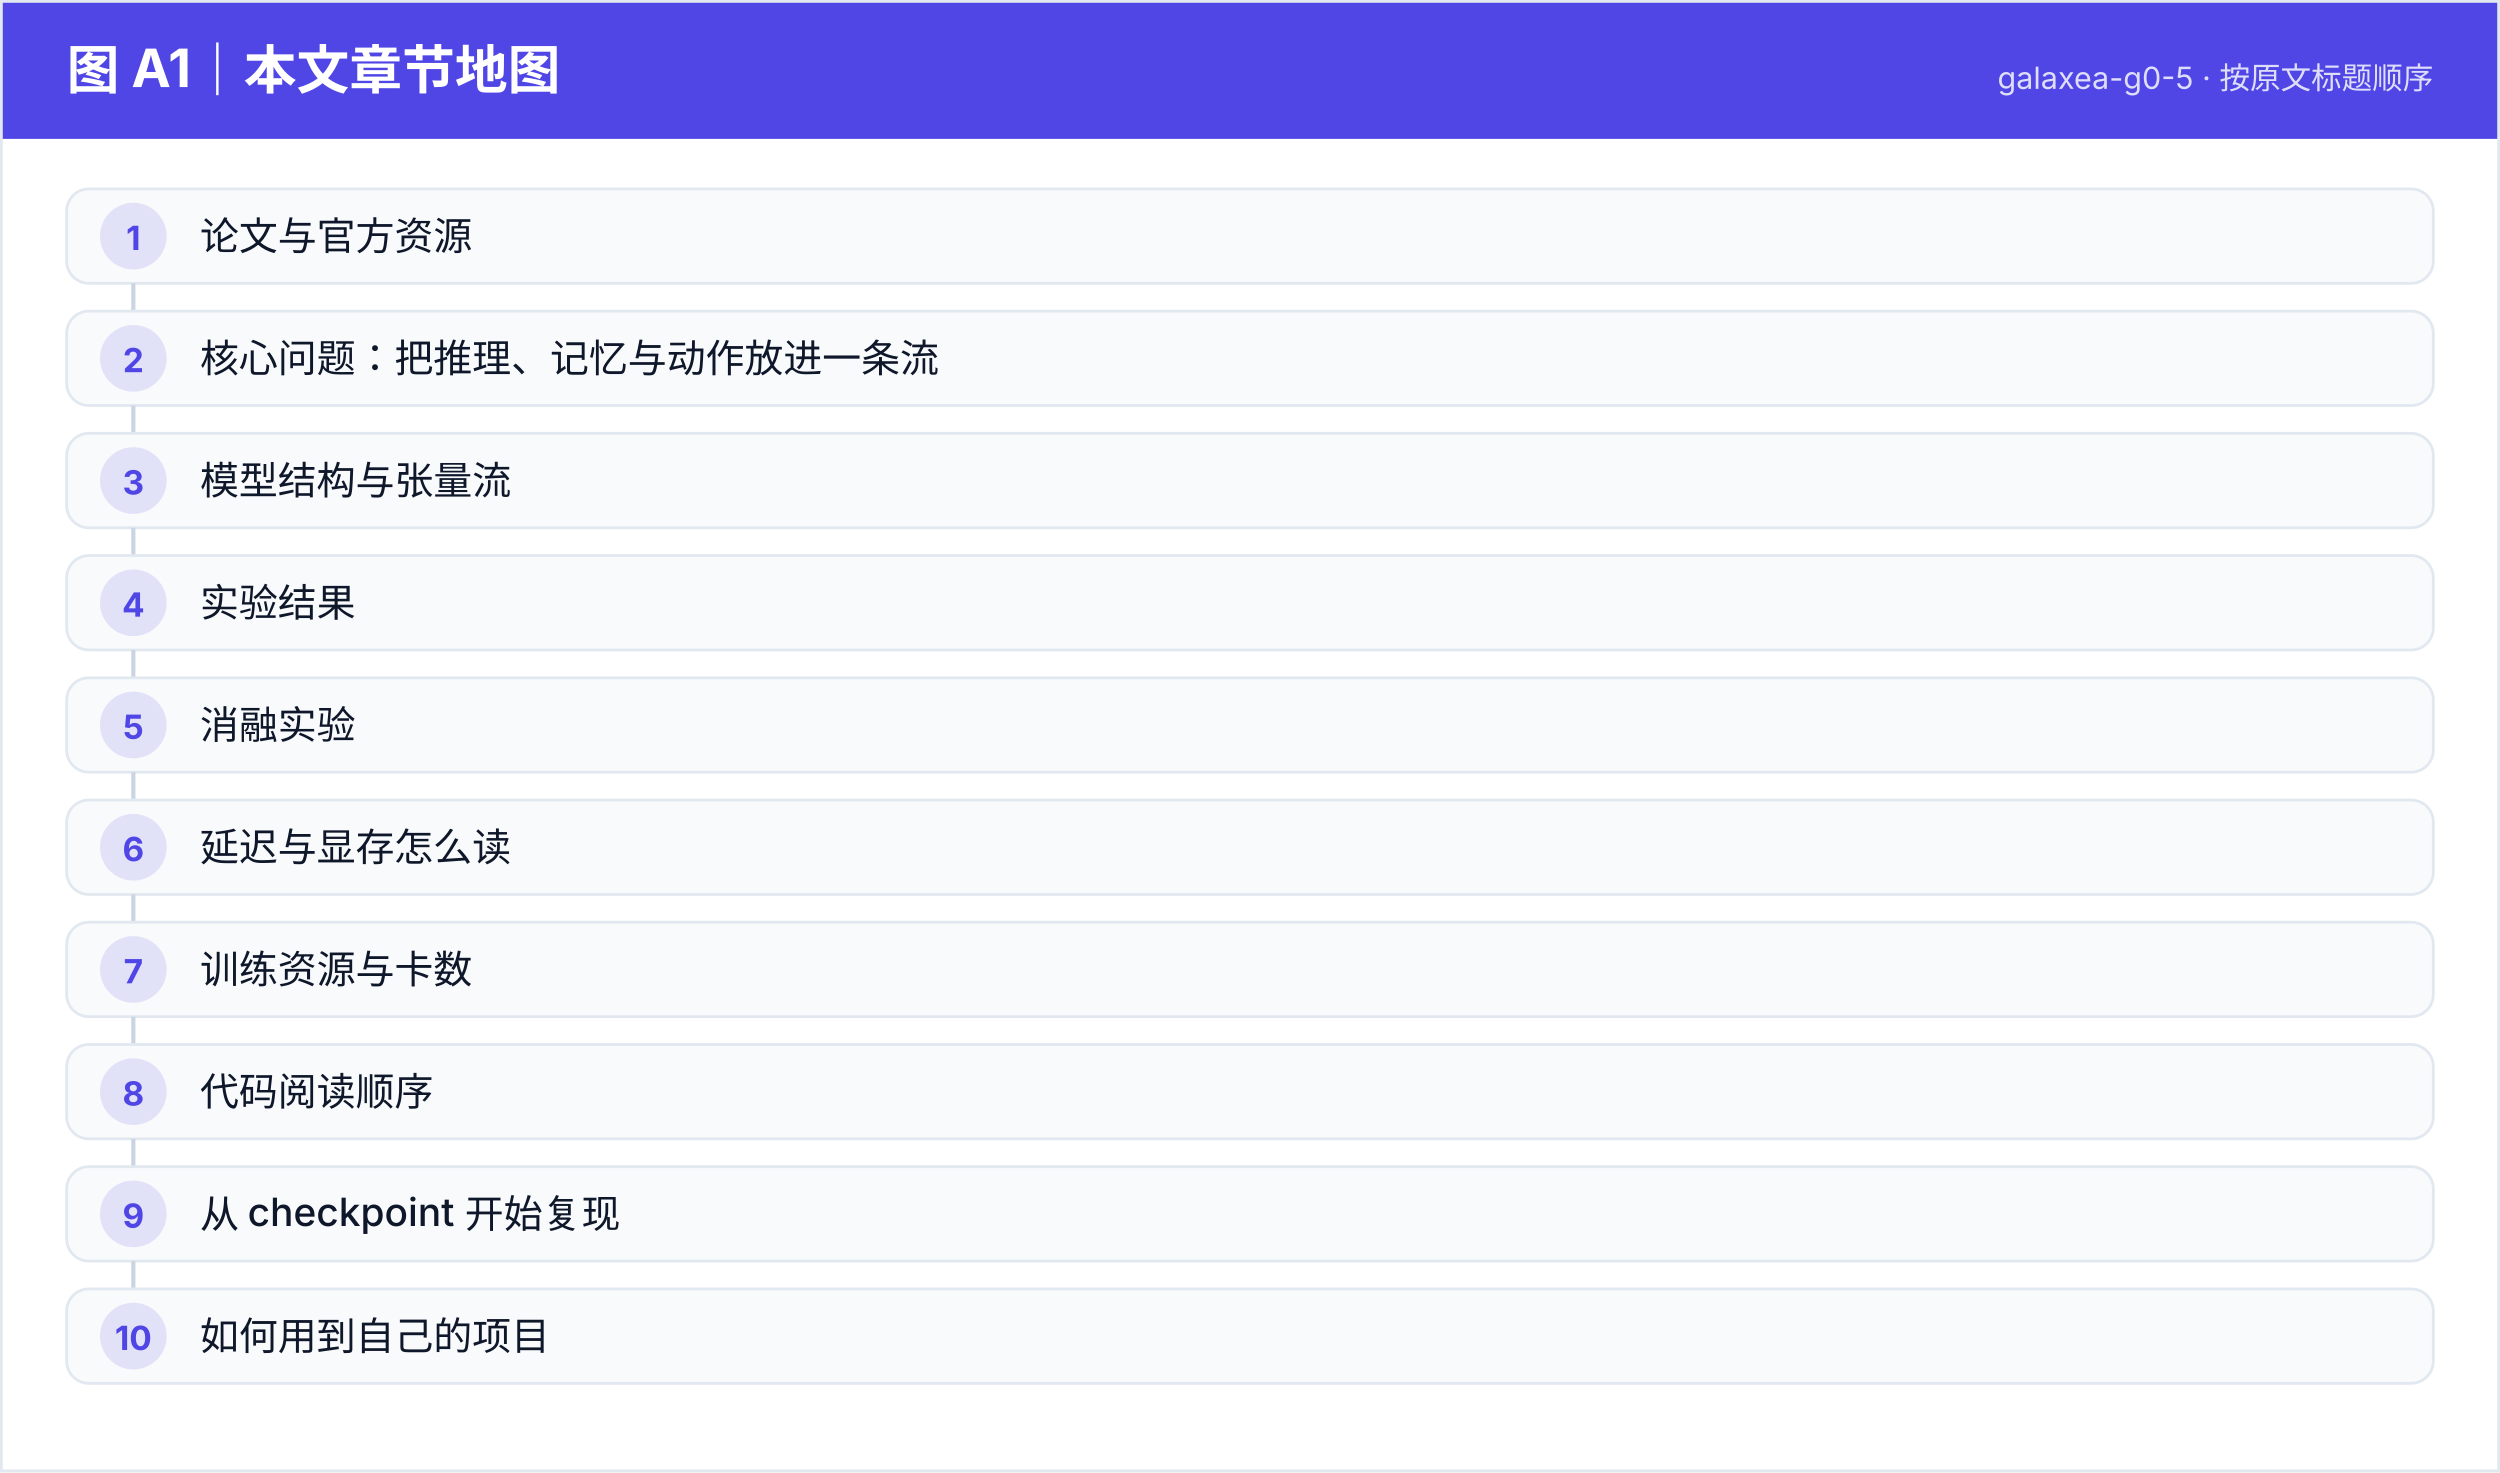
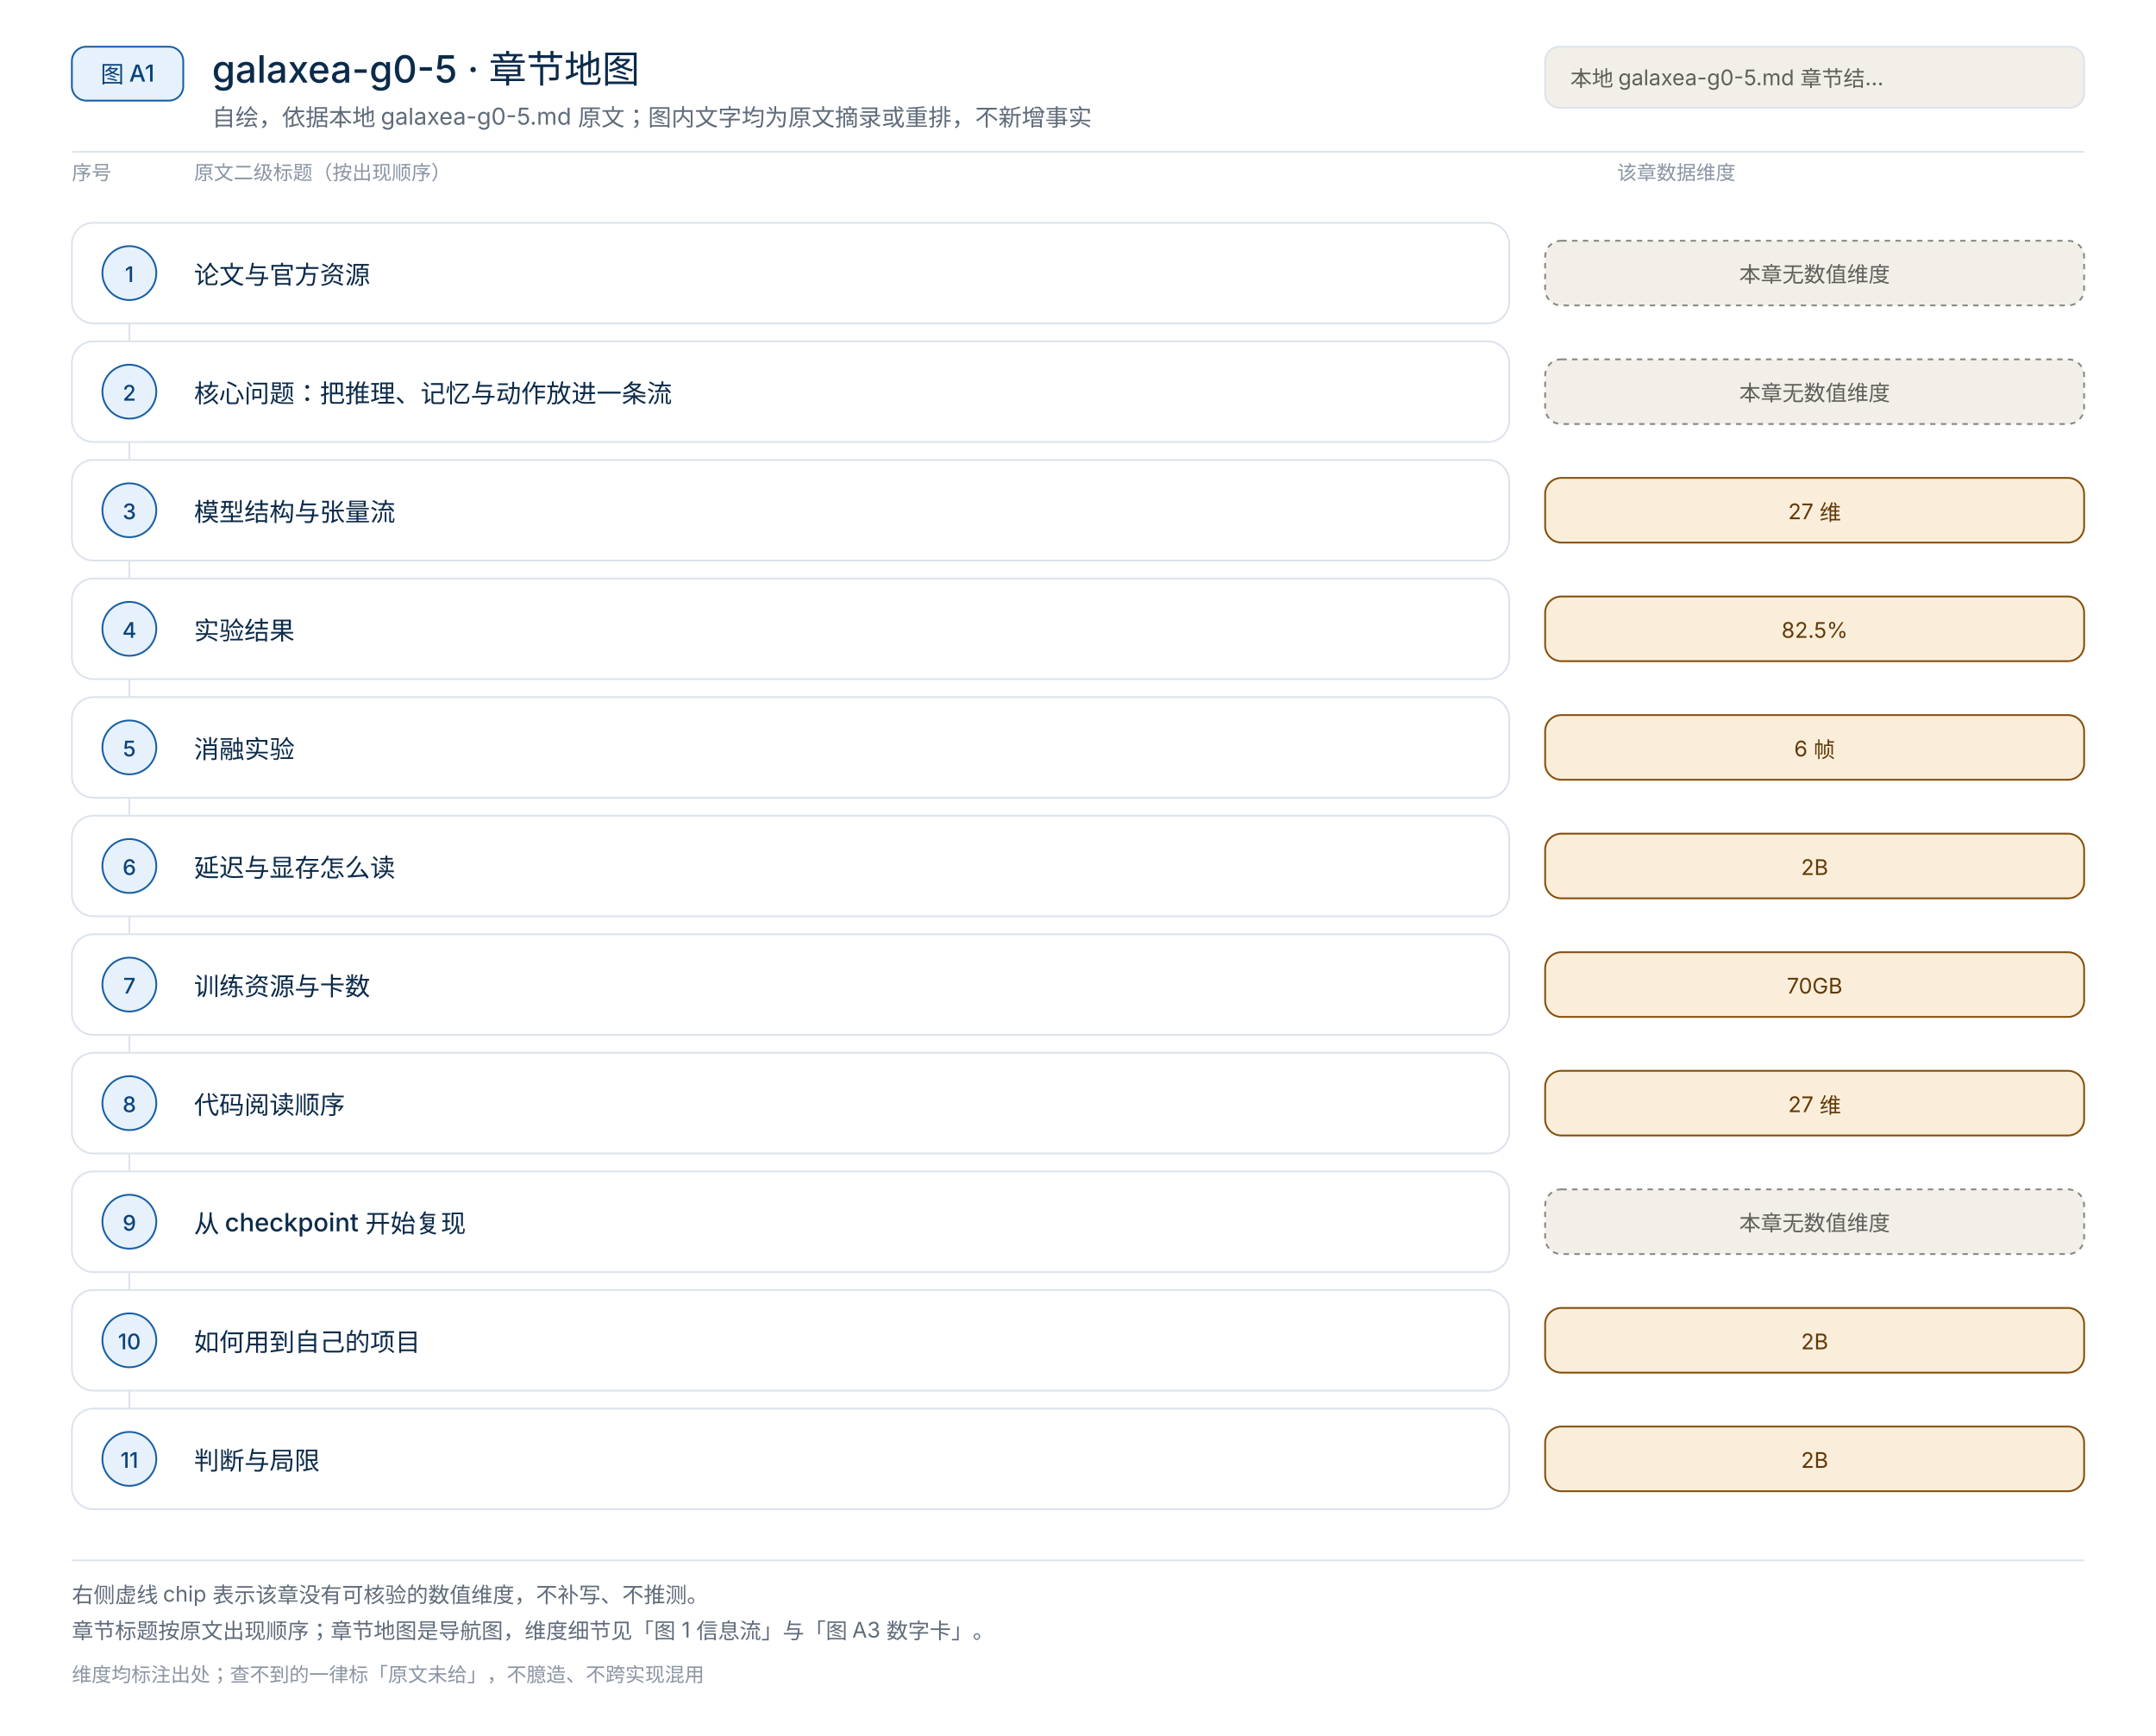
- <svg xmlns="http://www.w3.org/2000/svg" viewBox="0 0 900 530" width="900" height="530" font-family="PingFang SC, -apple-system, BlinkMacSystemFont, Microsoft YaHei, sans-serif">
-   <rect width="900" height="530" fill="#ffffff" />
-   <rect x="0" y="0" width="900" height="50" fill="#4f46e5" />
-   <text x="24" y="32" font-size="19" fill="#ffffff" font-weight="700" text-anchor="start">图 A1｜本文章节地图</text>
-   <text x="876" y="32" font-size="11" fill="#ffffff" font-weight="400" text-anchor="end" opacity="0.82">galaxea-g0-5 · 按原文标题顺序</text>
-   <rect x="24" y="68" width="852" height="34" rx="8" fill="#f8fafc" stroke="#e2e8f0" />
-   <circle cx="48" cy="85" r="12" fill="#4f46e5" opacity="0.14" />
-   <text x="48" y="90" font-size="12" fill="#4f46e5" font-weight="700" text-anchor="middle">1</text>
-   <text x="72" y="90" font-size="14" fill="#0f172a" font-weight="500" text-anchor="start">论文与官方资源</text>
-   <path d="M48 102 L48 112" stroke="#cbd5e1" stroke-width="1.5" />
-   <rect x="24" y="112" width="852" height="34" rx="8" fill="#f8fafc" stroke="#e2e8f0" />
-   <circle cx="48" cy="129" r="12" fill="#4f46e5" opacity="0.14" />
-   <text x="48" y="134" font-size="12" fill="#4f46e5" font-weight="700" text-anchor="middle">2</text>
-   <text x="72" y="134" font-size="14" fill="#0f172a" font-weight="500" text-anchor="start">核心问题：把推理、记忆与动作放进一条流</text>
-   <path d="M48 146 L48 156" stroke="#cbd5e1" stroke-width="1.5" />
-   <rect x="24" y="156" width="852" height="34" rx="8" fill="#f8fafc" stroke="#e2e8f0" />
-   <circle cx="48" cy="173" r="12" fill="#4f46e5" opacity="0.14" />
-   <text x="48" y="178" font-size="12" fill="#4f46e5" font-weight="700" text-anchor="middle">3</text>
-   <text x="72" y="178" font-size="14" fill="#0f172a" font-weight="500" text-anchor="start">模型结构与张量流</text>
-   <path d="M48 190 L48 200" stroke="#cbd5e1" stroke-width="1.5" />
-   <rect x="24" y="200" width="852" height="34" rx="8" fill="#f8fafc" stroke="#e2e8f0" />
-   <circle cx="48" cy="217" r="12" fill="#4f46e5" opacity="0.14" />
-   <text x="48" y="222" font-size="12" fill="#4f46e5" font-weight="700" text-anchor="middle">4</text>
-   <text x="72" y="222" font-size="14" fill="#0f172a" font-weight="500" text-anchor="start">实验结果</text>
-   <path d="M48 234 L48 244" stroke="#cbd5e1" stroke-width="1.5" />
-   <rect x="24" y="244" width="852" height="34" rx="8" fill="#f8fafc" stroke="#e2e8f0" />
-   <circle cx="48" cy="261" r="12" fill="#4f46e5" opacity="0.14" />
-   <text x="48" y="266" font-size="12" fill="#4f46e5" font-weight="700" text-anchor="middle">5</text>
-   <text x="72" y="266" font-size="14" fill="#0f172a" font-weight="500" text-anchor="start">消融实验</text>
-   <path d="M48 278 L48 288" stroke="#cbd5e1" stroke-width="1.5" />
-   <rect x="24" y="288" width="852" height="34" rx="8" fill="#f8fafc" stroke="#e2e8f0" />
-   <circle cx="48" cy="305" r="12" fill="#4f46e5" opacity="0.14" />
-   <text x="48" y="310" font-size="12" fill="#4f46e5" font-weight="700" text-anchor="middle">6</text>
-   <text x="72" y="310" font-size="14" fill="#0f172a" font-weight="500" text-anchor="start">延迟与显存怎么读</text>
-   <path d="M48 322 L48 332" stroke="#cbd5e1" stroke-width="1.5" />
-   <rect x="24" y="332" width="852" height="34" rx="8" fill="#f8fafc" stroke="#e2e8f0" />
-   <circle cx="48" cy="349" r="12" fill="#4f46e5" opacity="0.14" />
-   <text x="48" y="354" font-size="12" fill="#4f46e5" font-weight="700" text-anchor="middle">7</text>
-   <text x="72" y="354" font-size="14" fill="#0f172a" font-weight="500" text-anchor="start">训练资源与卡数</text>
-   <path d="M48 366 L48 376" stroke="#cbd5e1" stroke-width="1.5" />
-   <rect x="24" y="376" width="852" height="34" rx="8" fill="#f8fafc" stroke="#e2e8f0" />
-   <circle cx="48" cy="393" r="12" fill="#4f46e5" opacity="0.14" />
-   <text x="48" y="398" font-size="12" fill="#4f46e5" font-weight="700" text-anchor="middle">8</text>
-   <text x="72" y="398" font-size="14" fill="#0f172a" font-weight="500" text-anchor="start">代码阅读顺序</text>
-   <path d="M48 410 L48 420" stroke="#cbd5e1" stroke-width="1.5" />
-   <rect x="24" y="420" width="852" height="34" rx="8" fill="#f8fafc" stroke="#e2e8f0" />
-   <circle cx="48" cy="437" r="12" fill="#4f46e5" opacity="0.14" />
-   <text x="48" y="442" font-size="12" fill="#4f46e5" font-weight="700" text-anchor="middle">9</text>
-   <text x="72" y="442" font-size="14" fill="#0f172a" font-weight="500" text-anchor="start">从 checkpoint 开始复现</text>
-   <path d="M48 454 L48 464" stroke="#cbd5e1" stroke-width="1.5" />
-   <rect x="24" y="464" width="852" height="34" rx="8" fill="#f8fafc" stroke="#e2e8f0" />
-   <circle cx="48" cy="481" r="12" fill="#4f46e5" opacity="0.14" />
-   <text x="48" y="486" font-size="12" fill="#4f46e5" font-weight="700" text-anchor="middle">10</text>
-   <text x="72" y="486" font-size="14" fill="#0f172a" font-weight="500" text-anchor="start">如何用到自己的项目</text>
-   <rect x="0.5" y="0.5" width="899" height="529" fill="none" stroke="#e2e8f0" />
+ <svg xmlns="http://www.w3.org/2000/svg" width="1200" height="966" viewBox="0 0 1200 966" role="img">
+   <defs>
+     <marker id="arrow" viewBox="0 0 10 10" refX="8" refY="5" markerWidth="6" markerHeight="6" orient="auto-start-reverse">
+       <path d="M2 1L8 5L2 9" fill="none" stroke="#185FA5" stroke-width="1.6" stroke-linecap="round" stroke-linejoin="round" />
+     </marker>
+   </defs>
+   <rect x="0" y="0" width="1200" height="966" rx="0" fill="#FFFFFF" stroke="#FFFFFF" stroke-width="1" />
+   <text x="118" y="46" font-family="-apple-system,BlinkMacSystemFont,'PingFang SC','Microsoft YaHei',sans-serif" font-size="21" font-weight="500" fill="#0C2B4A" text-anchor="start">galaxea-g0-5 · 章节地图</text>
+   <text x="118" y="70" font-family="-apple-system,BlinkMacSystemFont,'PingFang SC','Microsoft YaHei',sans-serif" font-size="13" font-weight="400" fill="#5F6B7A" text-anchor="start">自绘，依据本地 galaxea-g0-5.md 原文；图内文字均为原文摘录或重排，不新增事实</text>
+   <rect x="40" y="84" width="1120" height="1" rx="0" fill="#DDE3EC" stroke="#DDE3EC" stroke-width="0" />
+   <rect x="860" y="26" width="300" height="34" rx="8" fill="#F1EFE8" stroke="#DDE3EC" stroke-width="1" />
+   <text x="874" y="48" font-family="-apple-system,BlinkMacSystemFont,'PingFang SC','Microsoft YaHei',sans-serif" font-size="12" font-weight="400" fill="#5F5E5A" text-anchor="start">本地 galaxea-g0-5.md 章节结…</text>
+   <rect x="40" y="26" width="62" height="30" rx="8" fill="#E6F1FB" stroke="#185FA5" stroke-width="1" />
+   <text x="71" y="46" font-family="-apple-system,BlinkMacSystemFont,'PingFang SC','Microsoft YaHei',sans-serif" font-size="13" font-weight="500" fill="#0C447C" text-anchor="middle">图 A1</text>
+   <text x="40" y="100" font-family="-apple-system,BlinkMacSystemFont,'PingFang SC','Microsoft YaHei',sans-serif" font-size="11" font-weight="400" fill="#8A94A3" text-anchor="start">序号</text>
+   <text x="108" y="100" font-family="-apple-system,BlinkMacSystemFont,'PingFang SC','Microsoft YaHei',sans-serif" font-size="11" font-weight="400" fill="#8A94A3" text-anchor="start">原文二级标题（按出现顺序）</text>
+   <text x="900" y="100" font-family="-apple-system,BlinkMacSystemFont,'PingFang SC','Microsoft YaHei',sans-serif" font-size="11" font-weight="400" fill="#8A94A3" text-anchor="start">该章数据维度</text>
+   <rect x="40" y="124" width="800" height="56" rx="12" fill="#FFFFFF" stroke="#DDE3EC" stroke-width="1" />
+   <circle cx="72" cy="152" r="15" fill="#E6F1FB" stroke="#185FA5" stroke-width="1" />
+   <text x="72" y="157" font-family="-apple-system,BlinkMacSystemFont,'PingFang SC','Microsoft YaHei',sans-serif" font-size="12" font-weight="500" fill="#0C447C" text-anchor="middle">1</text>
+   <text x="108" y="158" font-family="-apple-system,BlinkMacSystemFont,'PingFang SC','Microsoft YaHei',sans-serif" font-size="14" font-weight="500" fill="#0C2B4A" text-anchor="start">论文与官方资源</text>
+   <rect x="860" y="134" width="300" height="36" rx="9" fill="#F1EFE8" stroke="#888780" stroke-width="1" stroke-dasharray="3 3" />
+   <text x="1010" y="157" font-family="-apple-system,BlinkMacSystemFont,'PingFang SC','Microsoft YaHei',sans-serif" font-size="12" font-weight="400" fill="#5F5E5A" text-anchor="middle">本章无数值维度</text>
+   <path d="M72 180 L72 190" fill="none" stroke="#DDE3EC" stroke-width="1" />
+   <rect x="40" y="190" width="800" height="56" rx="12" fill="#FFFFFF" stroke="#DDE3EC" stroke-width="1" />
+   <circle cx="72" cy="218" r="15" fill="#E6F1FB" stroke="#185FA5" stroke-width="1" />
+   <text x="72" y="223" font-family="-apple-system,BlinkMacSystemFont,'PingFang SC','Microsoft YaHei',sans-serif" font-size="12" font-weight="500" fill="#0C447C" text-anchor="middle">2</text>
+   <text x="108" y="224" font-family="-apple-system,BlinkMacSystemFont,'PingFang SC','Microsoft YaHei',sans-serif" font-size="14" font-weight="500" fill="#0C2B4A" text-anchor="start">核心问题：把推理、记忆与动作放进一条流</text>
+   <rect x="860" y="200" width="300" height="36" rx="9" fill="#F1EFE8" stroke="#888780" stroke-width="1" stroke-dasharray="3 3" />
+   <text x="1010" y="223" font-family="-apple-system,BlinkMacSystemFont,'PingFang SC','Microsoft YaHei',sans-serif" font-size="12" font-weight="400" fill="#5F5E5A" text-anchor="middle">本章无数值维度</text>
+   <path d="M72 246 L72 256" fill="none" stroke="#DDE3EC" stroke-width="1" />
+   <rect x="40" y="256" width="800" height="56" rx="12" fill="#FFFFFF" stroke="#DDE3EC" stroke-width="1" />
+   <circle cx="72" cy="284" r="15" fill="#E6F1FB" stroke="#185FA5" stroke-width="1" />
+   <text x="72" y="289" font-family="-apple-system,BlinkMacSystemFont,'PingFang SC','Microsoft YaHei',sans-serif" font-size="12" font-weight="500" fill="#0C447C" text-anchor="middle">3</text>
+   <text x="108" y="290" font-family="-apple-system,BlinkMacSystemFont,'PingFang SC','Microsoft YaHei',sans-serif" font-size="14" font-weight="500" fill="#0C2B4A" text-anchor="start">模型结构与张量流</text>
+   <rect x="860" y="266" width="300" height="36" rx="9" fill="#FAEEDA" stroke="#854F0B" stroke-width="1" />
+   <text x="1010" y="289" font-family="-apple-system,BlinkMacSystemFont,'PingFang SC','Microsoft YaHei',sans-serif" font-size="12" font-weight="400" fill="#633806" text-anchor="middle">27 维</text>
+   <path d="M72 312 L72 322" fill="none" stroke="#DDE3EC" stroke-width="1" />
+   <rect x="40" y="322" width="800" height="56" rx="12" fill="#FFFFFF" stroke="#DDE3EC" stroke-width="1" />
+   <circle cx="72" cy="350" r="15" fill="#E6F1FB" stroke="#185FA5" stroke-width="1" />
+   <text x="72" y="355" font-family="-apple-system,BlinkMacSystemFont,'PingFang SC','Microsoft YaHei',sans-serif" font-size="12" font-weight="500" fill="#0C447C" text-anchor="middle">4</text>
+   <text x="108" y="356" font-family="-apple-system,BlinkMacSystemFont,'PingFang SC','Microsoft YaHei',sans-serif" font-size="14" font-weight="500" fill="#0C2B4A" text-anchor="start">实验结果</text>
+   <rect x="860" y="332" width="300" height="36" rx="9" fill="#FAEEDA" stroke="#854F0B" stroke-width="1" />
+   <text x="1010" y="355" font-family="-apple-system,BlinkMacSystemFont,'PingFang SC','Microsoft YaHei',sans-serif" font-size="12" font-weight="400" fill="#633806" text-anchor="middle">82.5%</text>
+   <path d="M72 378 L72 388" fill="none" stroke="#DDE3EC" stroke-width="1" />
+   <rect x="40" y="388" width="800" height="56" rx="12" fill="#FFFFFF" stroke="#DDE3EC" stroke-width="1" />
+   <circle cx="72" cy="416" r="15" fill="#E6F1FB" stroke="#185FA5" stroke-width="1" />
+   <text x="72" y="421" font-family="-apple-system,BlinkMacSystemFont,'PingFang SC','Microsoft YaHei',sans-serif" font-size="12" font-weight="500" fill="#0C447C" text-anchor="middle">5</text>
+   <text x="108" y="422" font-family="-apple-system,BlinkMacSystemFont,'PingFang SC','Microsoft YaHei',sans-serif" font-size="14" font-weight="500" fill="#0C2B4A" text-anchor="start">消融实验</text>
+   <rect x="860" y="398" width="300" height="36" rx="9" fill="#FAEEDA" stroke="#854F0B" stroke-width="1" />
+   <text x="1010" y="421" font-family="-apple-system,BlinkMacSystemFont,'PingFang SC','Microsoft YaHei',sans-serif" font-size="12" font-weight="400" fill="#633806" text-anchor="middle">6 帧</text>
+   <path d="M72 444 L72 454" fill="none" stroke="#DDE3EC" stroke-width="1" />
+   <rect x="40" y="454" width="800" height="56" rx="12" fill="#FFFFFF" stroke="#DDE3EC" stroke-width="1" />
+   <circle cx="72" cy="482" r="15" fill="#E6F1FB" stroke="#185FA5" stroke-width="1" />
+   <text x="72" y="487" font-family="-apple-system,BlinkMacSystemFont,'PingFang SC','Microsoft YaHei',sans-serif" font-size="12" font-weight="500" fill="#0C447C" text-anchor="middle">6</text>
+   <text x="108" y="488" font-family="-apple-system,BlinkMacSystemFont,'PingFang SC','Microsoft YaHei',sans-serif" font-size="14" font-weight="500" fill="#0C2B4A" text-anchor="start">延迟与显存怎么读</text>
+   <rect x="860" y="464" width="300" height="36" rx="9" fill="#FAEEDA" stroke="#854F0B" stroke-width="1" />
+   <text x="1010" y="487" font-family="-apple-system,BlinkMacSystemFont,'PingFang SC','Microsoft YaHei',sans-serif" font-size="12" font-weight="400" fill="#633806" text-anchor="middle">2B</text>
+   <path d="M72 510 L72 520" fill="none" stroke="#DDE3EC" stroke-width="1" />
+   <rect x="40" y="520" width="800" height="56" rx="12" fill="#FFFFFF" stroke="#DDE3EC" stroke-width="1" />
+   <circle cx="72" cy="548" r="15" fill="#E6F1FB" stroke="#185FA5" stroke-width="1" />
+   <text x="72" y="553" font-family="-apple-system,BlinkMacSystemFont,'PingFang SC','Microsoft YaHei',sans-serif" font-size="12" font-weight="500" fill="#0C447C" text-anchor="middle">7</text>
+   <text x="108" y="554" font-family="-apple-system,BlinkMacSystemFont,'PingFang SC','Microsoft YaHei',sans-serif" font-size="14" font-weight="500" fill="#0C2B4A" text-anchor="start">训练资源与卡数</text>
+   <rect x="860" y="530" width="300" height="36" rx="9" fill="#FAEEDA" stroke="#854F0B" stroke-width="1" />
+   <text x="1010" y="553" font-family="-apple-system,BlinkMacSystemFont,'PingFang SC','Microsoft YaHei',sans-serif" font-size="12" font-weight="400" fill="#633806" text-anchor="middle">70GB</text>
+   <path d="M72 576 L72 586" fill="none" stroke="#DDE3EC" stroke-width="1" />
+   <rect x="40" y="586" width="800" height="56" rx="12" fill="#FFFFFF" stroke="#DDE3EC" stroke-width="1" />
+   <circle cx="72" cy="614" r="15" fill="#E6F1FB" stroke="#185FA5" stroke-width="1" />
+   <text x="72" y="619" font-family="-apple-system,BlinkMacSystemFont,'PingFang SC','Microsoft YaHei',sans-serif" font-size="12" font-weight="500" fill="#0C447C" text-anchor="middle">8</text>
+   <text x="108" y="620" font-family="-apple-system,BlinkMacSystemFont,'PingFang SC','Microsoft YaHei',sans-serif" font-size="14" font-weight="500" fill="#0C2B4A" text-anchor="start">代码阅读顺序</text>
+   <rect x="860" y="596" width="300" height="36" rx="9" fill="#FAEEDA" stroke="#854F0B" stroke-width="1" />
+   <text x="1010" y="619" font-family="-apple-system,BlinkMacSystemFont,'PingFang SC','Microsoft YaHei',sans-serif" font-size="12" font-weight="400" fill="#633806" text-anchor="middle">27 维</text>
+   <path d="M72 642 L72 652" fill="none" stroke="#DDE3EC" stroke-width="1" />
+   <rect x="40" y="652" width="800" height="56" rx="12" fill="#FFFFFF" stroke="#DDE3EC" stroke-width="1" />
+   <circle cx="72" cy="680" r="15" fill="#E6F1FB" stroke="#185FA5" stroke-width="1" />
+   <text x="72" y="685" font-family="-apple-system,BlinkMacSystemFont,'PingFang SC','Microsoft YaHei',sans-serif" font-size="12" font-weight="500" fill="#0C447C" text-anchor="middle">9</text>
+   <text x="108" y="686" font-family="-apple-system,BlinkMacSystemFont,'PingFang SC','Microsoft YaHei',sans-serif" font-size="14" font-weight="500" fill="#0C2B4A" text-anchor="start">从 checkpoint 开始复现</text>
+   <rect x="860" y="662" width="300" height="36" rx="9" fill="#F1EFE8" stroke="#888780" stroke-width="1" stroke-dasharray="3 3" />
+   <text x="1010" y="685" font-family="-apple-system,BlinkMacSystemFont,'PingFang SC','Microsoft YaHei',sans-serif" font-size="12" font-weight="400" fill="#5F5E5A" text-anchor="middle">本章无数值维度</text>
+   <path d="M72 708 L72 718" fill="none" stroke="#DDE3EC" stroke-width="1" />
+   <rect x="40" y="718" width="800" height="56" rx="12" fill="#FFFFFF" stroke="#DDE3EC" stroke-width="1" />
+   <circle cx="72" cy="746" r="15" fill="#E6F1FB" stroke="#185FA5" stroke-width="1" />
+   <text x="72" y="751" font-family="-apple-system,BlinkMacSystemFont,'PingFang SC','Microsoft YaHei',sans-serif" font-size="12" font-weight="500" fill="#0C447C" text-anchor="middle">10</text>
+   <text x="108" y="752" font-family="-apple-system,BlinkMacSystemFont,'PingFang SC','Microsoft YaHei',sans-serif" font-size="14" font-weight="500" fill="#0C2B4A" text-anchor="start">如何用到自己的项目</text>
+   <rect x="860" y="728" width="300" height="36" rx="9" fill="#FAEEDA" stroke="#854F0B" stroke-width="1" />
+   <text x="1010" y="751" font-family="-apple-system,BlinkMacSystemFont,'PingFang SC','Microsoft YaHei',sans-serif" font-size="12" font-weight="400" fill="#633806" text-anchor="middle">2B</text>
+   <path d="M72 774 L72 784" fill="none" stroke="#DDE3EC" stroke-width="1" />
+   <rect x="40" y="784" width="800" height="56" rx="12" fill="#FFFFFF" stroke="#DDE3EC" stroke-width="1" />
+   <circle cx="72" cy="812" r="15" fill="#E6F1FB" stroke="#185FA5" stroke-width="1" />
+   <text x="72" y="817" font-family="-apple-system,BlinkMacSystemFont,'PingFang SC','Microsoft YaHei',sans-serif" font-size="12" font-weight="500" fill="#0C447C" text-anchor="middle">11</text>
+   <text x="108" y="818" font-family="-apple-system,BlinkMacSystemFont,'PingFang SC','Microsoft YaHei',sans-serif" font-size="14" font-weight="500" fill="#0C2B4A" text-anchor="start">判断与局限</text>
+   <rect x="860" y="794" width="300" height="36" rx="9" fill="#FAEEDA" stroke="#854F0B" stroke-width="1" />
+   <text x="1010" y="817" font-family="-apple-system,BlinkMacSystemFont,'PingFang SC','Microsoft YaHei',sans-serif" font-size="12" font-weight="400" fill="#633806" text-anchor="middle">2B</text>
+   <rect x="40" y="868" width="1120" height="1" rx="0" fill="#DDE3EC" stroke="#DDE3EC" stroke-width="0" />
+   <text x="40" y="892" font-family="-apple-system,BlinkMacSystemFont,'PingFang SC','Microsoft YaHei',sans-serif" font-size="12" font-weight="400" fill="#5F6B7A" text-anchor="start">右侧虚线 chip 表示该章没有可核验的数值维度，不补写、不推测。</text>
+   <text x="40" y="912" font-family="-apple-system,BlinkMacSystemFont,'PingFang SC','Microsoft YaHei',sans-serif" font-size="12" font-weight="400" fill="#5F6B7A" text-anchor="start">章节标题按原文出现顺序；章节地图是导航图，维度细节见「图 1 信息流」与「图 A3 数字卡」。</text>
+   <text x="40" y="936" font-family="-apple-system,BlinkMacSystemFont,'PingFang SC','Microsoft YaHei',sans-serif" font-size="11" font-weight="400" fill="#8A94A3" text-anchor="start">维度均标注出处；查不到的一律标「原文未给」，不臆造、不跨实现混用</text>
</svg>
